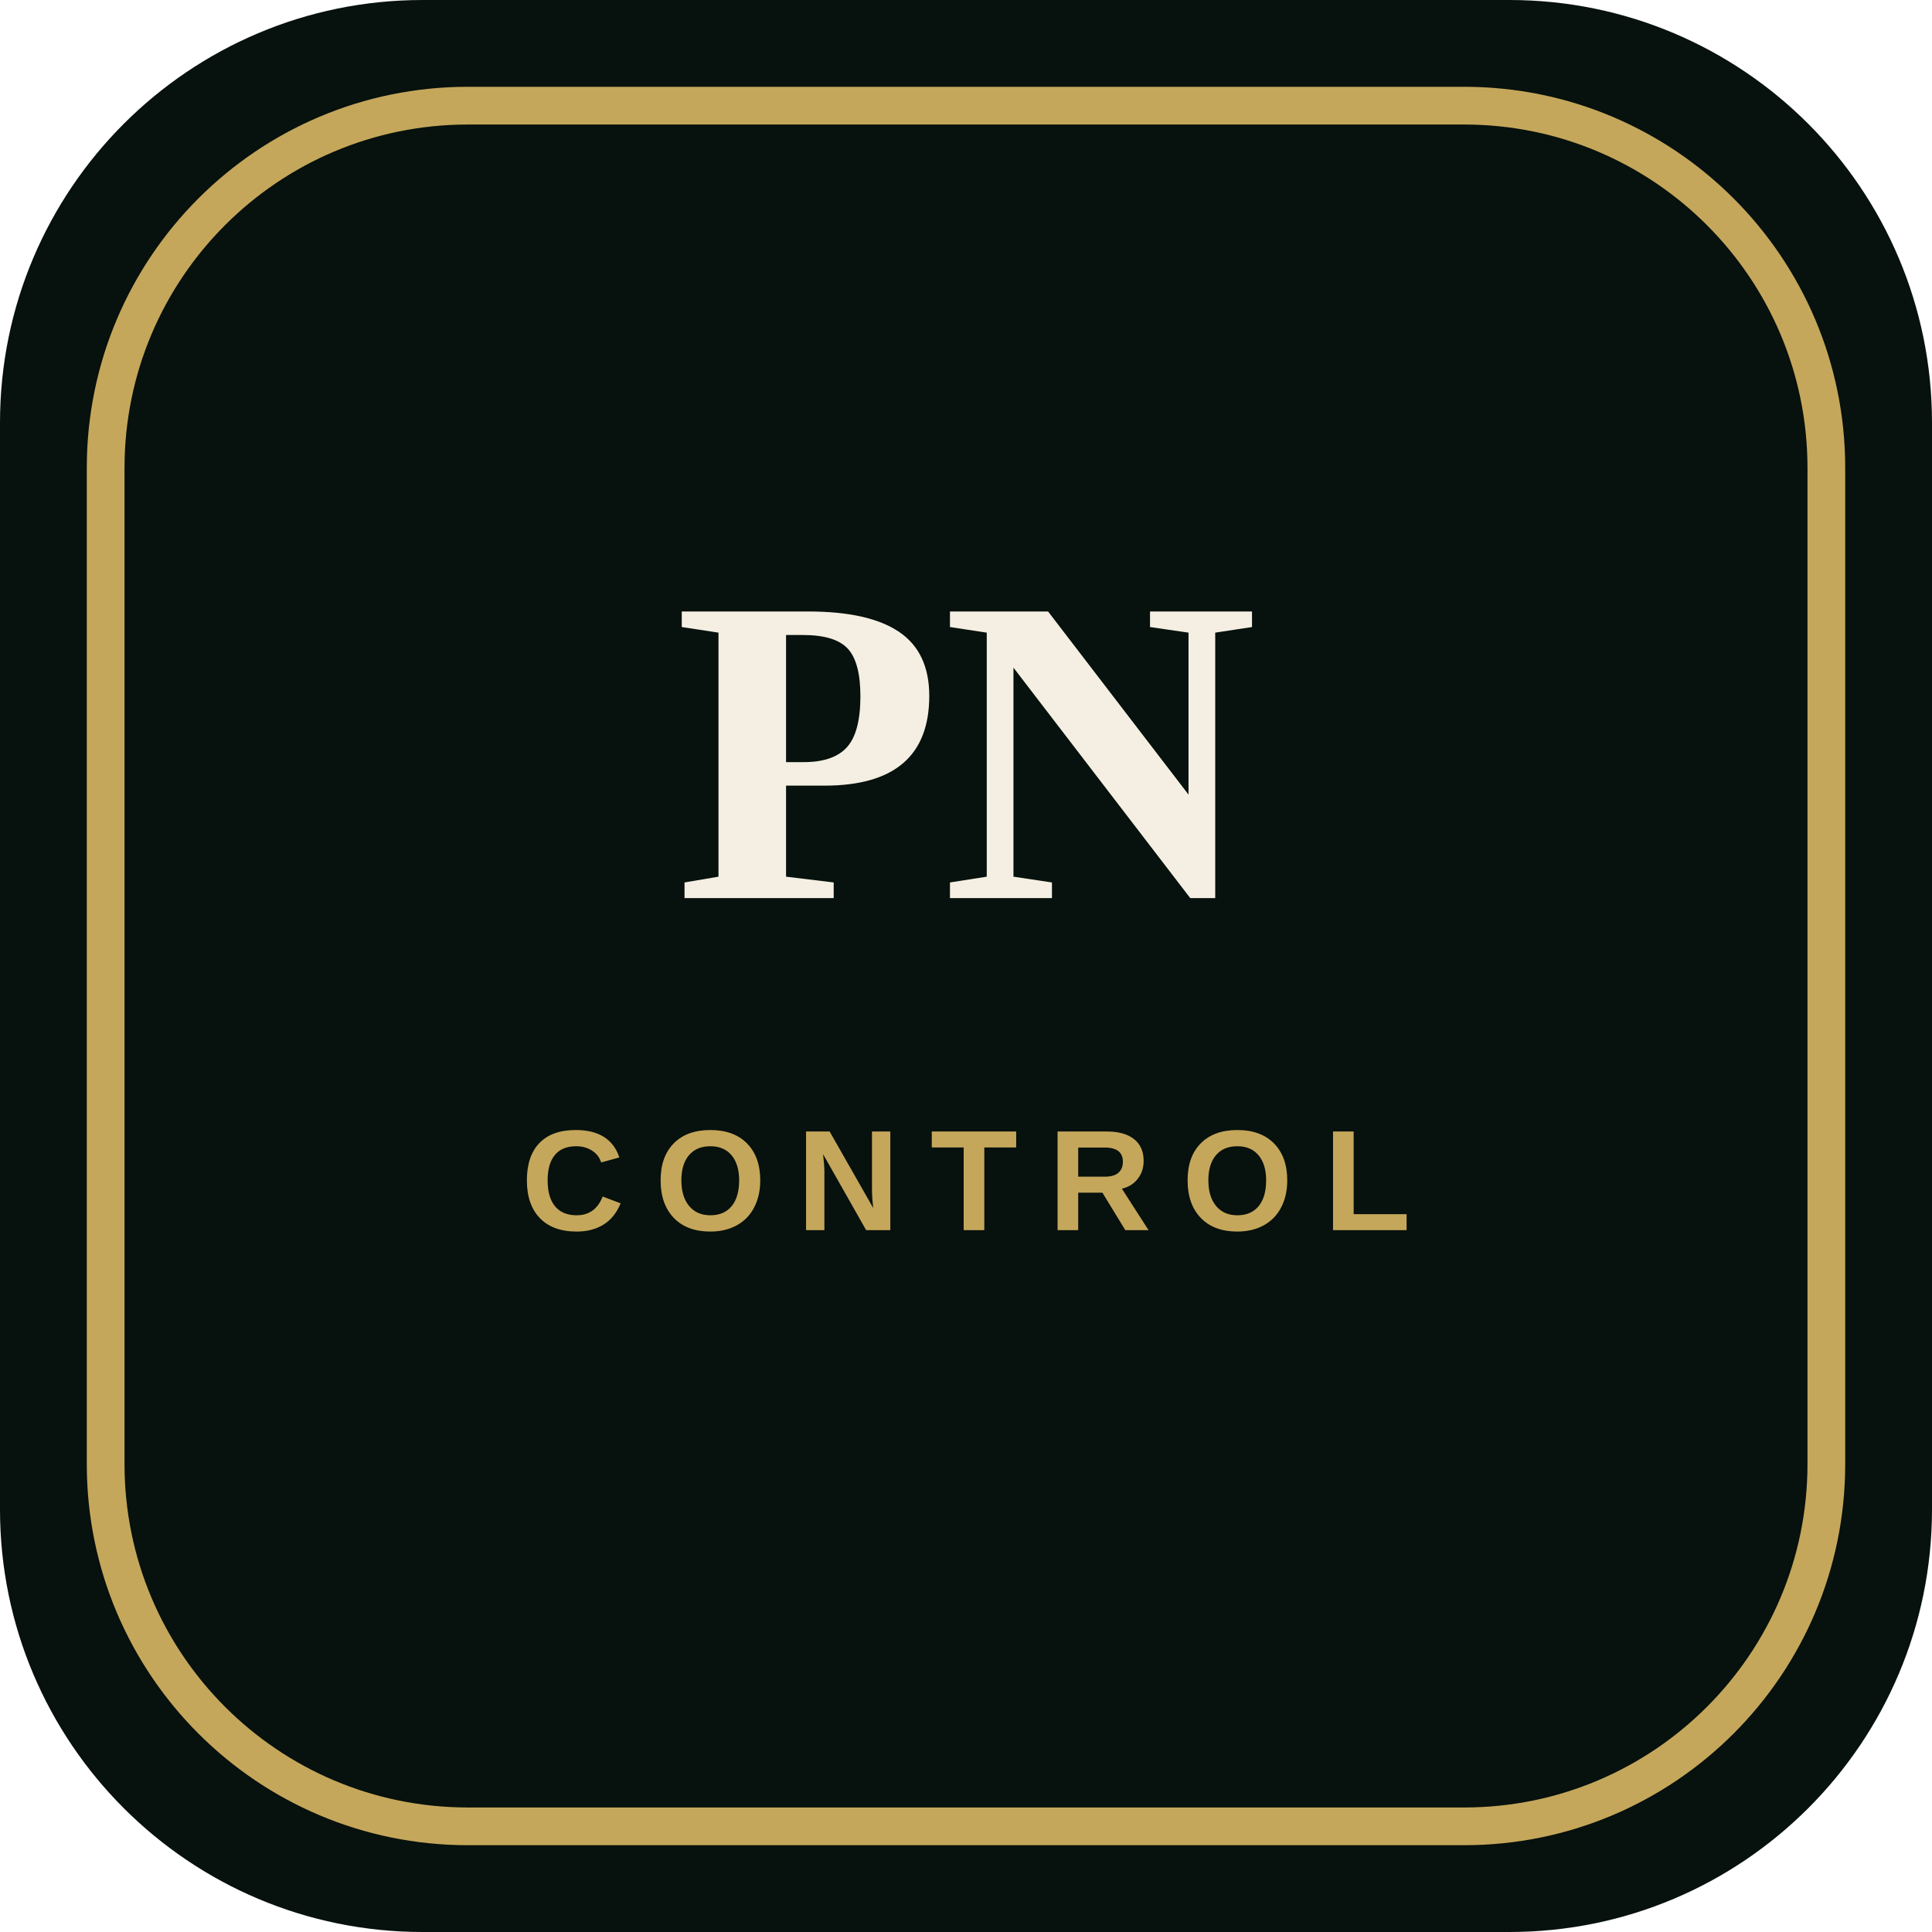
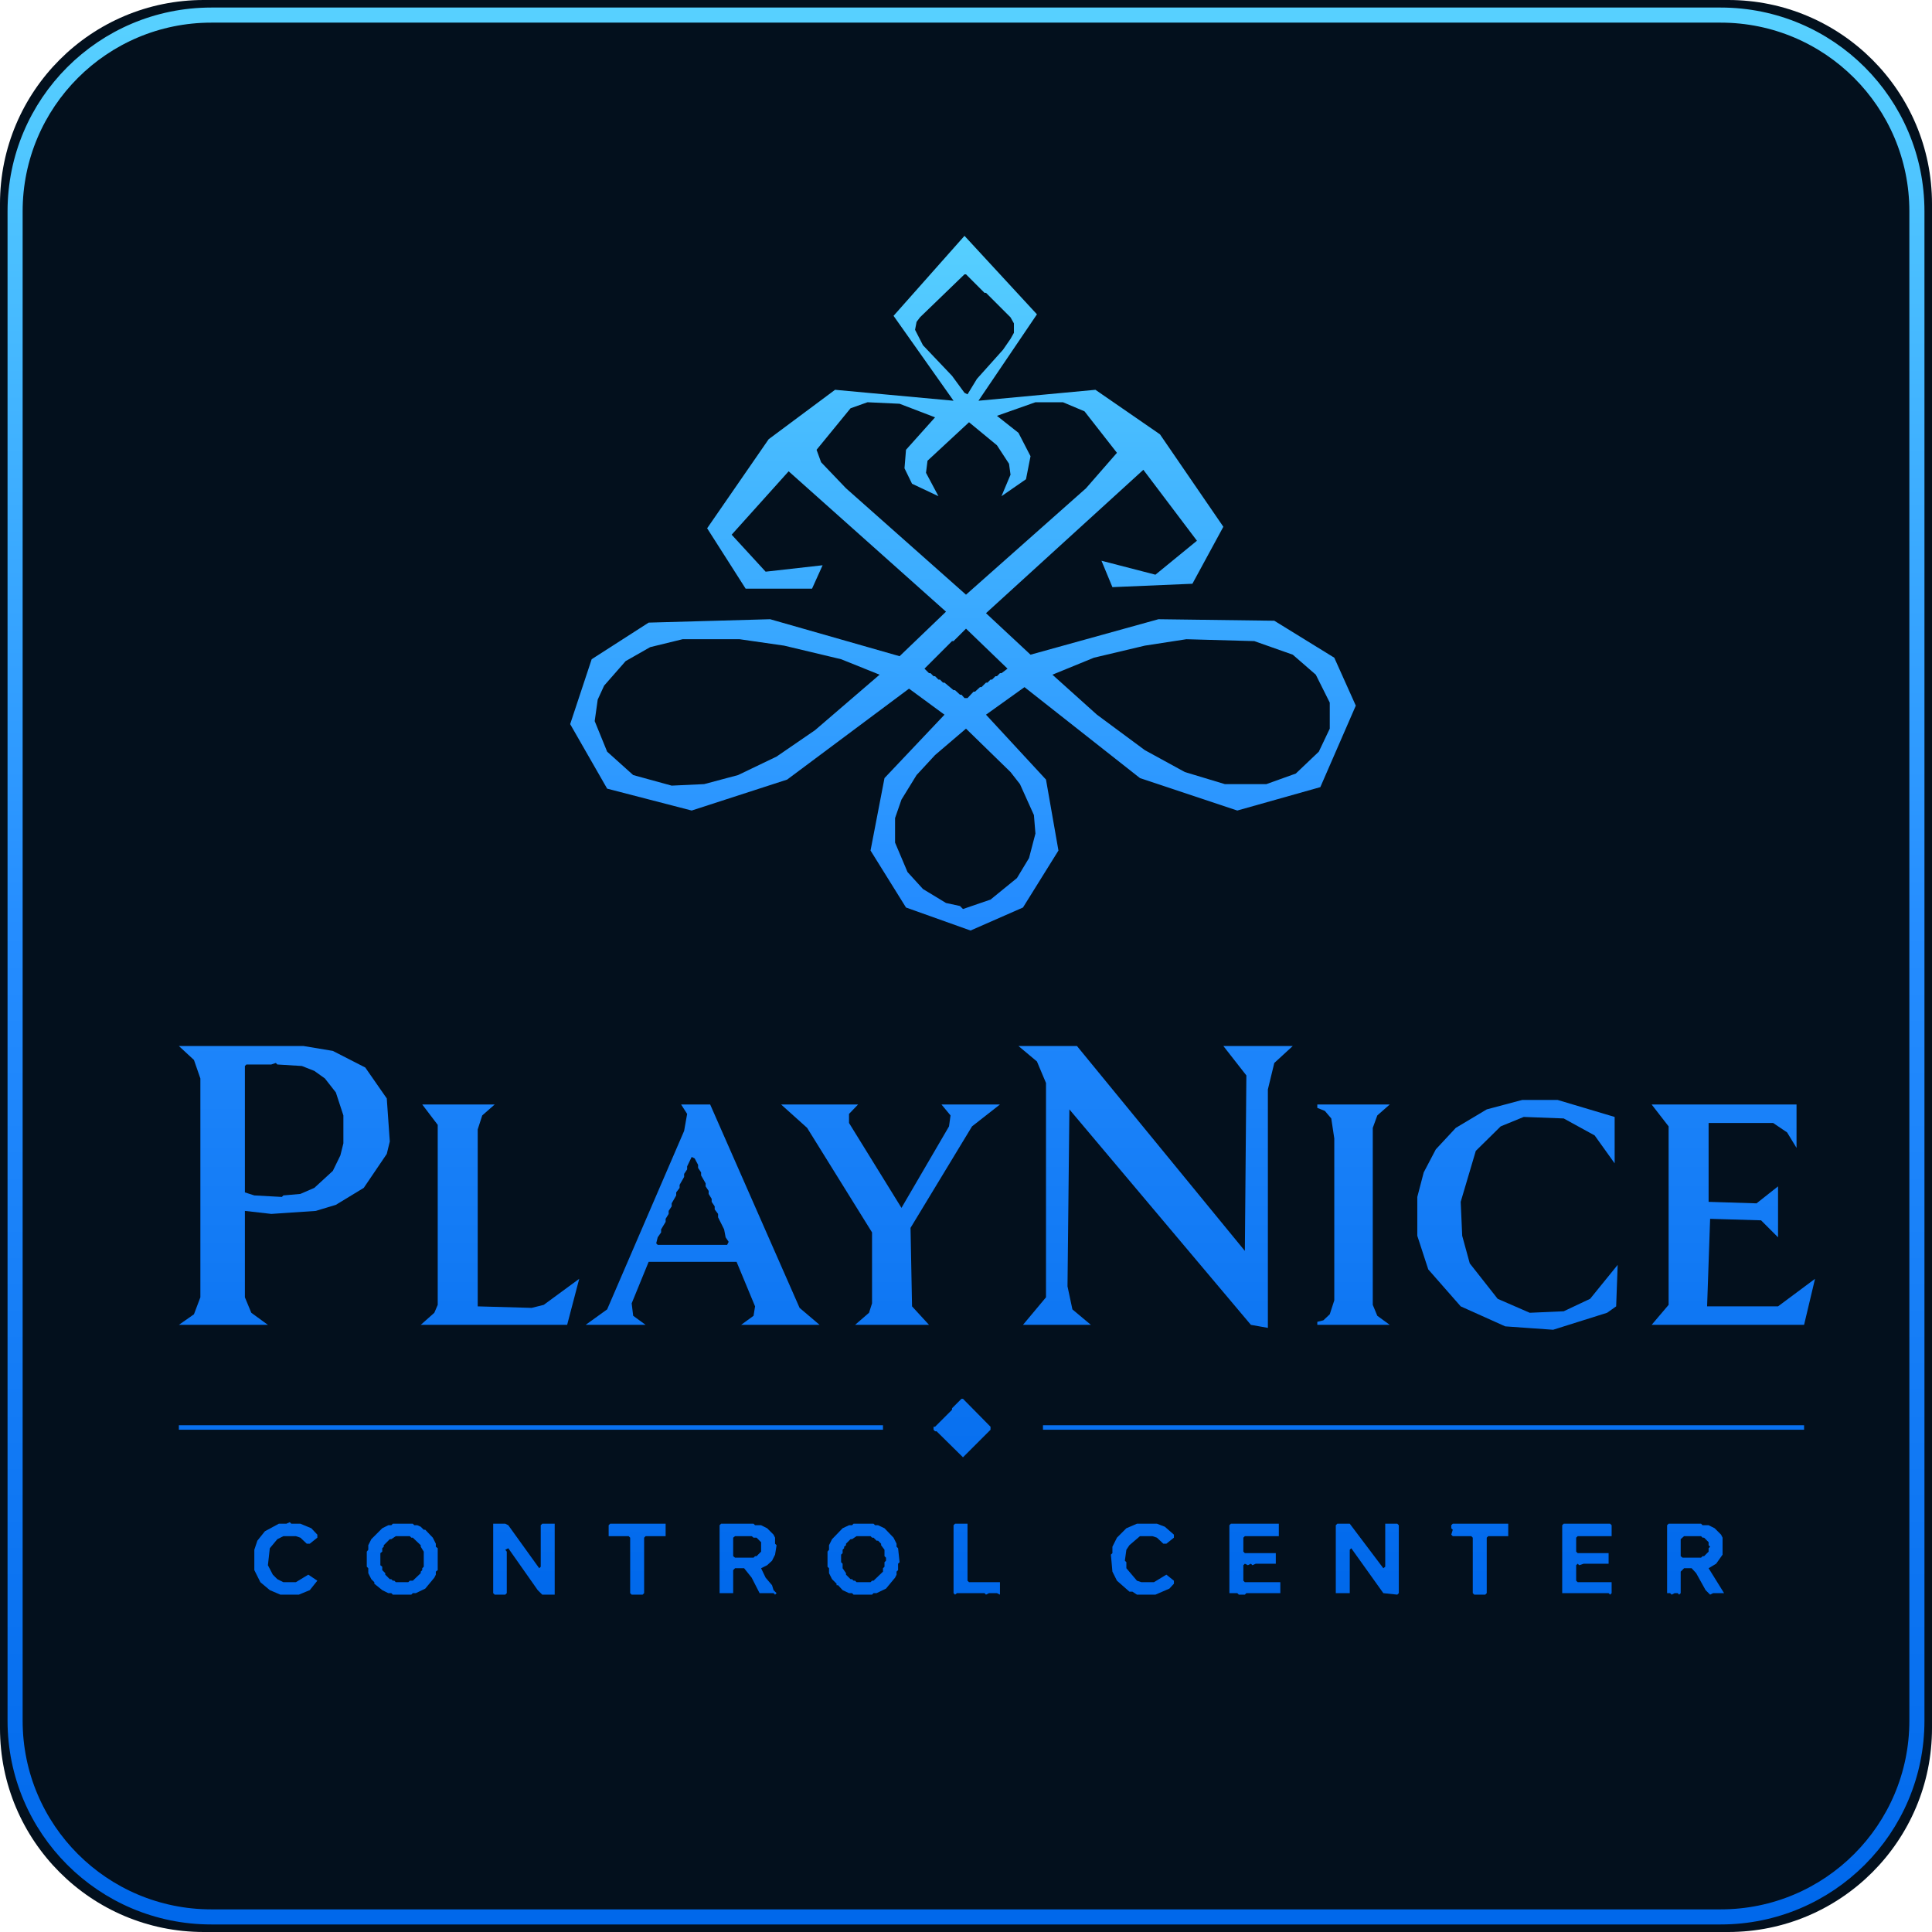
<svg xmlns="http://www.w3.org/2000/svg" width="512" height="512" viewBox="0 0 512 512" role="img" aria-label="PlayNice Control Center">
-   <rect width="512" height="512" rx="112" fill="#07110d" />
-   <rect x="28" y="28" width="456" height="456" rx="96" fill="none" stroke="#c5a75b" stroke-width="10" />
-   <text x="256" y="238" text-anchor="middle" font-family="Georgia, 'Times New Roman', serif" font-size="116" font-weight="700" fill="#f4efe2">PN</text>
-   <text x="256" y="326" text-anchor="middle" font-family="Arial, Helvetica, sans-serif" font-size="38" font-weight="600" letter-spacing="8" fill="#c5a75b">CONTROL</text>
+   <defs>
+     <linearGradient id="b" x1="0" y1="0" x2="0" y2="1">
+       <stop offset="0" stop-color="#57d0ff" />
+       <stop offset=".48" stop-color="#258dff" />
+       <stop offset="1" stop-color="#0068eb" />
+     </linearGradient>
+   </defs>
+   <rect width="512" height="512" rx="54" fill="#03101d" />
+   <rect x="4" y="4" width="504" height="504" rx="52" fill="none" stroke="url(#b)" stroke-width="4" />
+   <path d="M445.4,407.9L446.3,407.1L450.8,407.1L451.2,407.5L451.6,407.5L452.8,408.7L452.8,409.5L453.2,409.9L452.8,410.3L452.8,411.2L451.6,412.4L451.2,412.4L450.8,412.8L445.9,412.8L445.4,412.4ZM227.0,407.1L230.7,407.1L231.1,407.5L231.5,407.5L232.3,408.3L232.7,408.3L233.5,409.1L233.5,409.5L234.4,410.7L234.4,412.4L234.8,412.8L234.8,413.6L234.4,414.0L234.4,415.2L234.0,415.6L234.0,416.5L231.5,418.9L231.1,418.9L230.7,419.3L227.0,419.3L226.6,418.9L226.2,418.9L225.8,418.5L225.4,418.5L224.2,417.3L224.2,416.9L223.3,415.6L223.3,414.4L222.9,414.0L222.9,412.0L223.3,411.6L223.3,410.7L223.7,410.3L223.7,409.9L224.2,409.5L224.2,409.1L225.4,407.9L225.8,407.9ZM194.3,407.5L194.8,407.1L199.2,407.1L199.7,407.5L200.5,407.5L201.7,408.7L201.7,411.2L200.5,412.4L200.1,412.4L199.7,412.8L194.8,412.8L194.3,412.4ZM104.9,407.1L108.6,407.1L109.0,407.5L109.4,407.5L111.5,409.5L111.5,409.9L112.3,411.2L112.3,415.2L111.9,415.6L111.9,416.1L111.5,416.5L111.5,416.9L109.4,418.9L108.6,418.9L108.2,419.3L104.9,419.3L104.5,418.9L104.1,418.9L103.7,418.5L103.3,418.5L102.1,417.3L102.1,416.9L101.3,416.1L101.3,415.2L100.8,414.8L100.8,411.6L101.3,411.2L101.3,410.3L101.7,409.9L101.7,409.5L103.3,407.9L103.7,407.9ZM442.2,403.8L441.8,404.2L441.8,422.2L442.6,422.2L443.0,422.6L443.8,422.2L444.6,422.2L445.0,422.6L445.4,422.2L445.4,416.5L446.3,415.6L448.3,415.6L449.5,416.9L452.0,421.4L453.2,422.6L454.0,422.2L456.9,422.2L452.8,415.6L454.8,414.4L456.5,412.0L456.5,407.5L456.1,406.7L454.4,405.0L452.8,404.2L451.2,404.2L450.8,403.8ZM414.4,403.8L414.0,404.2L414.0,422.2L426.3,422.2L426.7,422.6L427.1,422.2L427.1,419.3L418.1,419.3L417.7,418.9L417.7,414.8L418.1,414.4L418.5,414.8L419.7,414.4L426.3,414.4L426.3,411.6L418.1,411.6L417.7,411.2L417.7,407.5L418.1,407.1L427.1,407.1L427.1,404.2L426.7,403.8ZM385.0,403.8L384.6,404.2L384.6,405.0L385.0,405.4L384.6,406.7L385.0,407.1L389.9,407.1L390.3,407.5L390.3,422.2L390.7,422.6L393.6,422.6L394.0,422.2L394.0,407.5L394.4,407.1L399.7,407.1L399.7,403.8ZM354.4,403.8L354.0,404.2L354.0,422.2L357.7,422.2L357.7,410.7L358.1,410.3L366.6,422.2L370.3,422.6L370.7,422.2L370.7,404.2L370.3,403.8L367.1,403.8L367.1,415.2L366.6,415.6L357.7,403.8ZM326.2,403.8L325.8,404.2L325.8,422.2L327.9,422.2L328.3,422.6L329.9,422.6L330.3,422.2L339.3,422.2L339.3,419.3L329.9,419.3L329.5,418.9L329.5,414.8L329.9,414.4L330.7,414.8L331.5,414.4L331.9,414.8L332.8,414.4L338.1,414.4L338.1,411.6L329.9,411.6L329.5,411.2L329.5,407.5L329.9,407.1L338.9,407.1L338.9,403.8ZM301.3,403.8L298.5,405.0L296.0,407.5L294.8,409.9L294.8,411.6L294.4,412.0L294.8,416.5L296.0,418.9L299.3,421.8L300.1,421.8L301.3,422.6L306.2,422.6L309.9,421.0L311.1,419.7L311.1,418.9L309.1,417.3L305.8,419.3L302.5,419.3L301.3,418.9L298.5,415.6L298.5,414.0L298.1,413.6L298.5,410.7L299.3,409.5L302.1,407.1L305.4,407.1L306.6,407.5L308.3,409.1L309.1,409.1L311.1,407.5L311.1,406.7L308.7,404.6L306.6,403.8ZM253.1,403.8L252.7,404.2L252.7,422.2L253.1,422.6L253.6,422.2L260.9,422.2L261.3,422.6L262.1,422.2L264.2,422.2L265.0,422.6L265.0,419.3L256.8,419.3L256.4,418.9L256.4,403.8ZM226.2,403.8L225.8,404.2L225.0,404.2L223.3,405.0L220.5,407.9L219.7,409.5L219.7,410.7L219.3,411.2L219.3,415.2L219.7,415.6L219.7,416.9L220.5,418.5L221.7,419.7L221.7,420.1L222.1,420.1L223.3,421.4L225.0,422.2L225.8,422.2L226.2,422.6L231.1,422.6L231.5,422.2L232.3,422.2L234.8,421.0L237.2,418.1L237.6,417.3L237.6,416.5L238.0,416.1L238.0,414.4L238.4,414.0L238.0,410.3L237.6,409.9L237.6,409.1L236.8,407.5L234.4,405.0L232.7,404.2L231.9,404.2L231.5,403.8ZM191.1,403.8L190.7,404.2L190.7,422.2L194.3,422.2L194.3,416.1L194.8,415.6L197.2,415.6L199.2,418.1L201.3,422.2L205.0,422.2L205.4,422.6L205.8,422.2L205.0,421.4L204.6,420.1L202.9,418.1L201.7,415.6L203.3,414.8L204.6,413.6L205.4,412.0L205.8,409.5L205.4,409.1L205.4,407.5L205.0,406.7L203.3,405.0L201.7,404.2L200.1,404.2L199.7,403.8ZM161.7,403.8L161.3,404.2L161.3,407.1L166.6,407.1L167.0,407.5L167.0,422.2L167.4,422.6L170.3,422.6L170.7,422.2L170.7,407.5L171.1,407.1L176.4,407.1L176.4,403.8ZM130.7,403.8L130.7,422.2L131.1,422.6L133.9,422.6L134.3,422.2L134.3,411.2L133.9,410.7L134.7,410.3L142.5,421.4L143.7,422.6L147.0,422.6L147.0,403.8L143.7,403.8L143.3,404.2L143.3,415.2L142.9,415.6L134.7,404.2L133.9,403.8ZM104.1,403.8L103.7,404.2L102.9,404.2L101.3,405.0L98.4,407.9L97.6,409.5L97.6,410.7L97.2,411.2L97.2,415.2L97.6,415.6L97.6,416.9L98.4,418.5L99.2,419.3L99.2,419.7L101.3,421.4L102.9,422.2L103.7,422.2L104.1,422.6L109.0,422.6L109.4,422.2L110.2,422.2L112.7,421.0L115.1,418.1L115.5,417.3L115.5,416.5L116.0,416.1L116.0,410.3L115.5,409.9L115.5,409.1L114.7,407.5L112.7,405.4L112.3,405.4L111.5,404.6L110.6,404.2L109.8,404.2L109.4,403.8ZM73.9,403.8L70.2,405.8L68.2,408.3L67.4,410.7L67.4,416.1L69.0,419.3L71.5,421.4L74.3,422.6L79.2,422.6L82.1,421.4L84.1,418.9L81.7,417.3L78.4,419.3L75.1,419.3L73.5,418.5L72.3,417.3L71.0,414.8L71.5,410.3L73.5,407.9L75.1,407.1L78.4,407.1L79.6,407.5L81.3,409.1L82.1,409.1L84.1,407.5L84.1,406.7L82.5,405.0L79.6,403.8L77.2,403.8L76.8,403.4L75.9,403.8ZM276.4,377.7L276.4,378.9L478.1,378.9L478.1,377.7ZM47.4,377.7L47.4,378.9L234.0,378.9L234.0,377.7ZM254.8,370.7L252.3,373.2L252.3,373.6L247.8,378.1L247.4,378.1L247.4,378.9L247.8,379.3L248.2,379.3L255.2,386.2L262.5,378.9L262.5,378.1L255.2,370.7ZM183.3,306.6L184.1,307.0L185.0,308.7L185.0,309.5L185.8,310.7L185.8,311.5L187.0,313.6L187.0,314.4L187.8,315.6L187.8,316.4L188.6,317.7L188.6,318.5L189.4,319.7L189.4,320.5L190.3,321.7L190.3,322.6L191.9,325.8L192.3,327.9L193.1,329.1L192.7,329.9L174.3,329.9L173.9,329.5L174.3,327.9L175.2,326.6L175.2,325.8L176.4,323.8L176.4,323.0L177.2,321.7L177.2,320.9L178.0,319.7L178.0,318.9L179.2,316.8L179.2,316.0L180.1,314.8L180.1,314.0L181.3,311.9L181.3,311.1L182.1,309.9L182.1,309.1ZM437.7,292.7L442.2,298.5L442.2,345.8L437.7,351.1L478.1,351.1L481.0,338.9L471.2,346.2L452.4,346.2L453.2,323.0L466.7,323.4L471.2,327.9L471.2,314.4L465.5,318.9L452.8,318.5L452.8,297.6L469.9,297.6L473.6,300.1L476.1,304.2L476.1,292.7ZM349.1,292.7L349.1,293.6L351.1,294.4L352.8,296.4L353.6,301.7L353.6,344.6L352.4,348.3L350.7,349.9L349.1,350.3L349.1,351.1L368.3,351.1L365.0,348.7L363.8,345.8L363.8,298.9L365.0,295.6L368.3,292.7ZM207.0,292.7L213.9,298.9L231.1,326.6L231.1,345.4L230.3,347.9L226.6,351.1L246.2,351.1L241.7,346.2L241.3,325.4L257.6,298.5L265.0,292.7L249.5,292.7L251.9,295.6L251.5,298.5L238.9,320.1L225.0,297.6L225.0,295.2L227.4,292.7ZM180.5,292.7L182.1,295.2L181.3,299.7L160.9,347.0L155.2,351.1L171.1,351.1L167.8,348.7L167.4,345.4L171.9,334.4L195.2,334.4L200.1,346.2L199.7,348.7L196.4,351.1L217.2,351.1L211.9,346.6L188.2,292.7ZM111.9,292.7L116.0,298.1L116.0,345.8L115.1,347.9L111.5,351.1L150.3,351.1L153.5,338.9L144.1,345.8L140.9,346.6L126.6,346.2L126.6,299.3L127.8,295.6L131.1,292.7ZM394.0,294.0L385.8,298.9L380.5,304.6L377.3,310.7L375.6,317.2L375.6,327.5L378.5,336.4L387.1,346.2L398.9,351.5L411.6,352.4L425.9,347.9L428.3,346.2L428.7,335.2L421.4,344.2L414.4,347.5L405.4,347.9L396.9,344.2L389.5,334.8L387.5,327.5L387.1,318.5L391.1,305.0L397.7,298.5L403.8,296.0L414.4,296.4L422.6,300.9L427.9,308.3L427.9,296.0L412.8,291.5L403.4,291.5ZM65.3,282.1L71.9,282.1L73.1,281.7L73.5,282.1L80.0,282.5L83.3,283.8L86.1,285.8L89.0,289.5L91.0,295.6L91.0,303.0L90.2,306.2L88.2,310.3L83.3,314.8L79.6,316.4L75.1,316.8L74.7,317.2L67.4,316.8L64.9,316.0L64.9,282.5ZM269.9,277.2L274.8,281.3L277.2,287.0L277.2,343.8L271.1,351.1L289.1,351.1L284.2,347.0L282.9,340.9L283.4,294.0L331.5,351.1L336.0,351.9L336.0,288.7L337.7,281.7L342.6,277.2L324.2,277.2L330.3,285.0L329.9,331.5L285.4,277.2ZM47.4,277.2L51.4,280.9L53.1,285.8L53.1,343.8L51.4,348.3L47.4,351.1L71.0,351.1L66.6,347.9L64.9,343.8L64.9,320.9L71.9,321.7L83.7,320.9L89.0,319.3L96.4,314.8L102.5,305.8L103.3,302.5L102.5,291.1L96.8,282.9L88.2,278.5L80.4,277.2ZM256.0,193.1L267.8,204.6L270.3,207.8L274.0,216.0L274.4,220.9L272.7,227.4L269.5,232.7L262.5,238.4L255.2,240.9L254.4,240.1L250.7,239.3L244.6,235.6L240.5,231.1L237.2,223.3L237.2,216.8L238.9,211.9L242.9,205.4L247.8,200.1ZM278.9,178.8L289.9,174.3L303.4,171.1L314.4,169.4L332.4,169.9L342.6,173.5L348.7,178.8L352.4,186.2L352.4,193.1L349.5,199.2L343.4,205.0L335.6,207.8L324.6,207.8L314.0,204.6L303.4,198.8L290.7,189.4ZM157.6,191.1L158.4,185.4L160.1,181.7L165.8,175.2L172.3,171.5L180.9,169.4L196.0,169.4L207.8,171.1L222.9,174.7L233.1,178.8L216.0,193.5L205.8,200.5L195.6,205.4L186.6,207.8L178.0,208.2L167.8,205.4L160.9,199.2ZM256.0,166.6L267.0,177.2L265.4,178.4L265.0,178.4L264.2,179.2L263.8,179.2L262.9,180.1L262.5,180.1L261.7,180.9L261.3,180.9L260.1,182.1L259.7,182.1L258.4,183.3L258.0,183.3L256.4,185.0L255.6,185.0L254.8,184.1L254.4,184.1L253.1,182.9L252.7,182.9L250.3,180.9L249.9,180.9L249.1,180.1L248.7,180.1L247.8,179.2L247.4,179.2L246.6,178.4L246.2,178.4L245.0,177.2L252.3,169.9L252.7,169.9ZM216.4,119.2L225.4,108.2L229.9,106.6L238.4,107.0L247.8,110.6L240.1,119.2L239.7,124.1L241.7,128.2L248.7,131.5L245.4,125.3L245.8,122.1L256.8,111.9L264.2,118.0L267.4,122.9L267.8,125.8L265.4,131.5L271.9,127.0L273.1,120.9L269.9,114.7L264.2,110.2L274.4,106.6L281.7,106.6L287.4,109.0L296.0,120.0L287.8,129.4L256.0,157.6L224.2,129.4L217.6,122.5ZM255.6,72.7L256.0,72.7L260.9,77.6L261.3,77.6L267.8,84.1L268.7,85.7L268.7,88.2L267.8,89.8L265.8,92.7L258.9,100.4L256.4,104.5L255.6,104.1L252.3,99.6L244.6,91.5L242.5,87.4L242.9,85.3L243.8,84.1ZM255.6,62.5L236.8,83.7L252.7,106.2L221.3,103.3L203.7,116.4L187.4,140.0L197.6,156.0L215.2,156.0L218.0,149.8L202.9,151.5L193.9,141.7L209.0,124.9L250.7,162.1L238.4,173.9L204.1,164.1L171.9,165.0L156.8,174.7L151.1,191.9L160.9,209.0L183.3,214.8L208.6,206.6L240.9,182.5L250.3,189.4L234.4,206.2L230.7,225.4L240.1,240.5L257.2,246.6L271.1,240.5L280.5,225.4L277.2,206.6L261.3,189.4L271.5,182.1L302.1,206.2L327.9,214.8L349.9,208.6L359.3,187.0L353.6,174.3L337.7,164.5L307.0,164.1L273.1,173.5L261.3,162.5L303.0,124.5L317.2,143.3L306.2,152.3L291.9,148.6L294.8,155.6L316.0,154.7L324.2,139.6L307.4,115.1L290.3,103.3L259.3,106.2L274.8,83.3Z" fill="url(#b)" fill-rule="evenodd" />
</svg>
